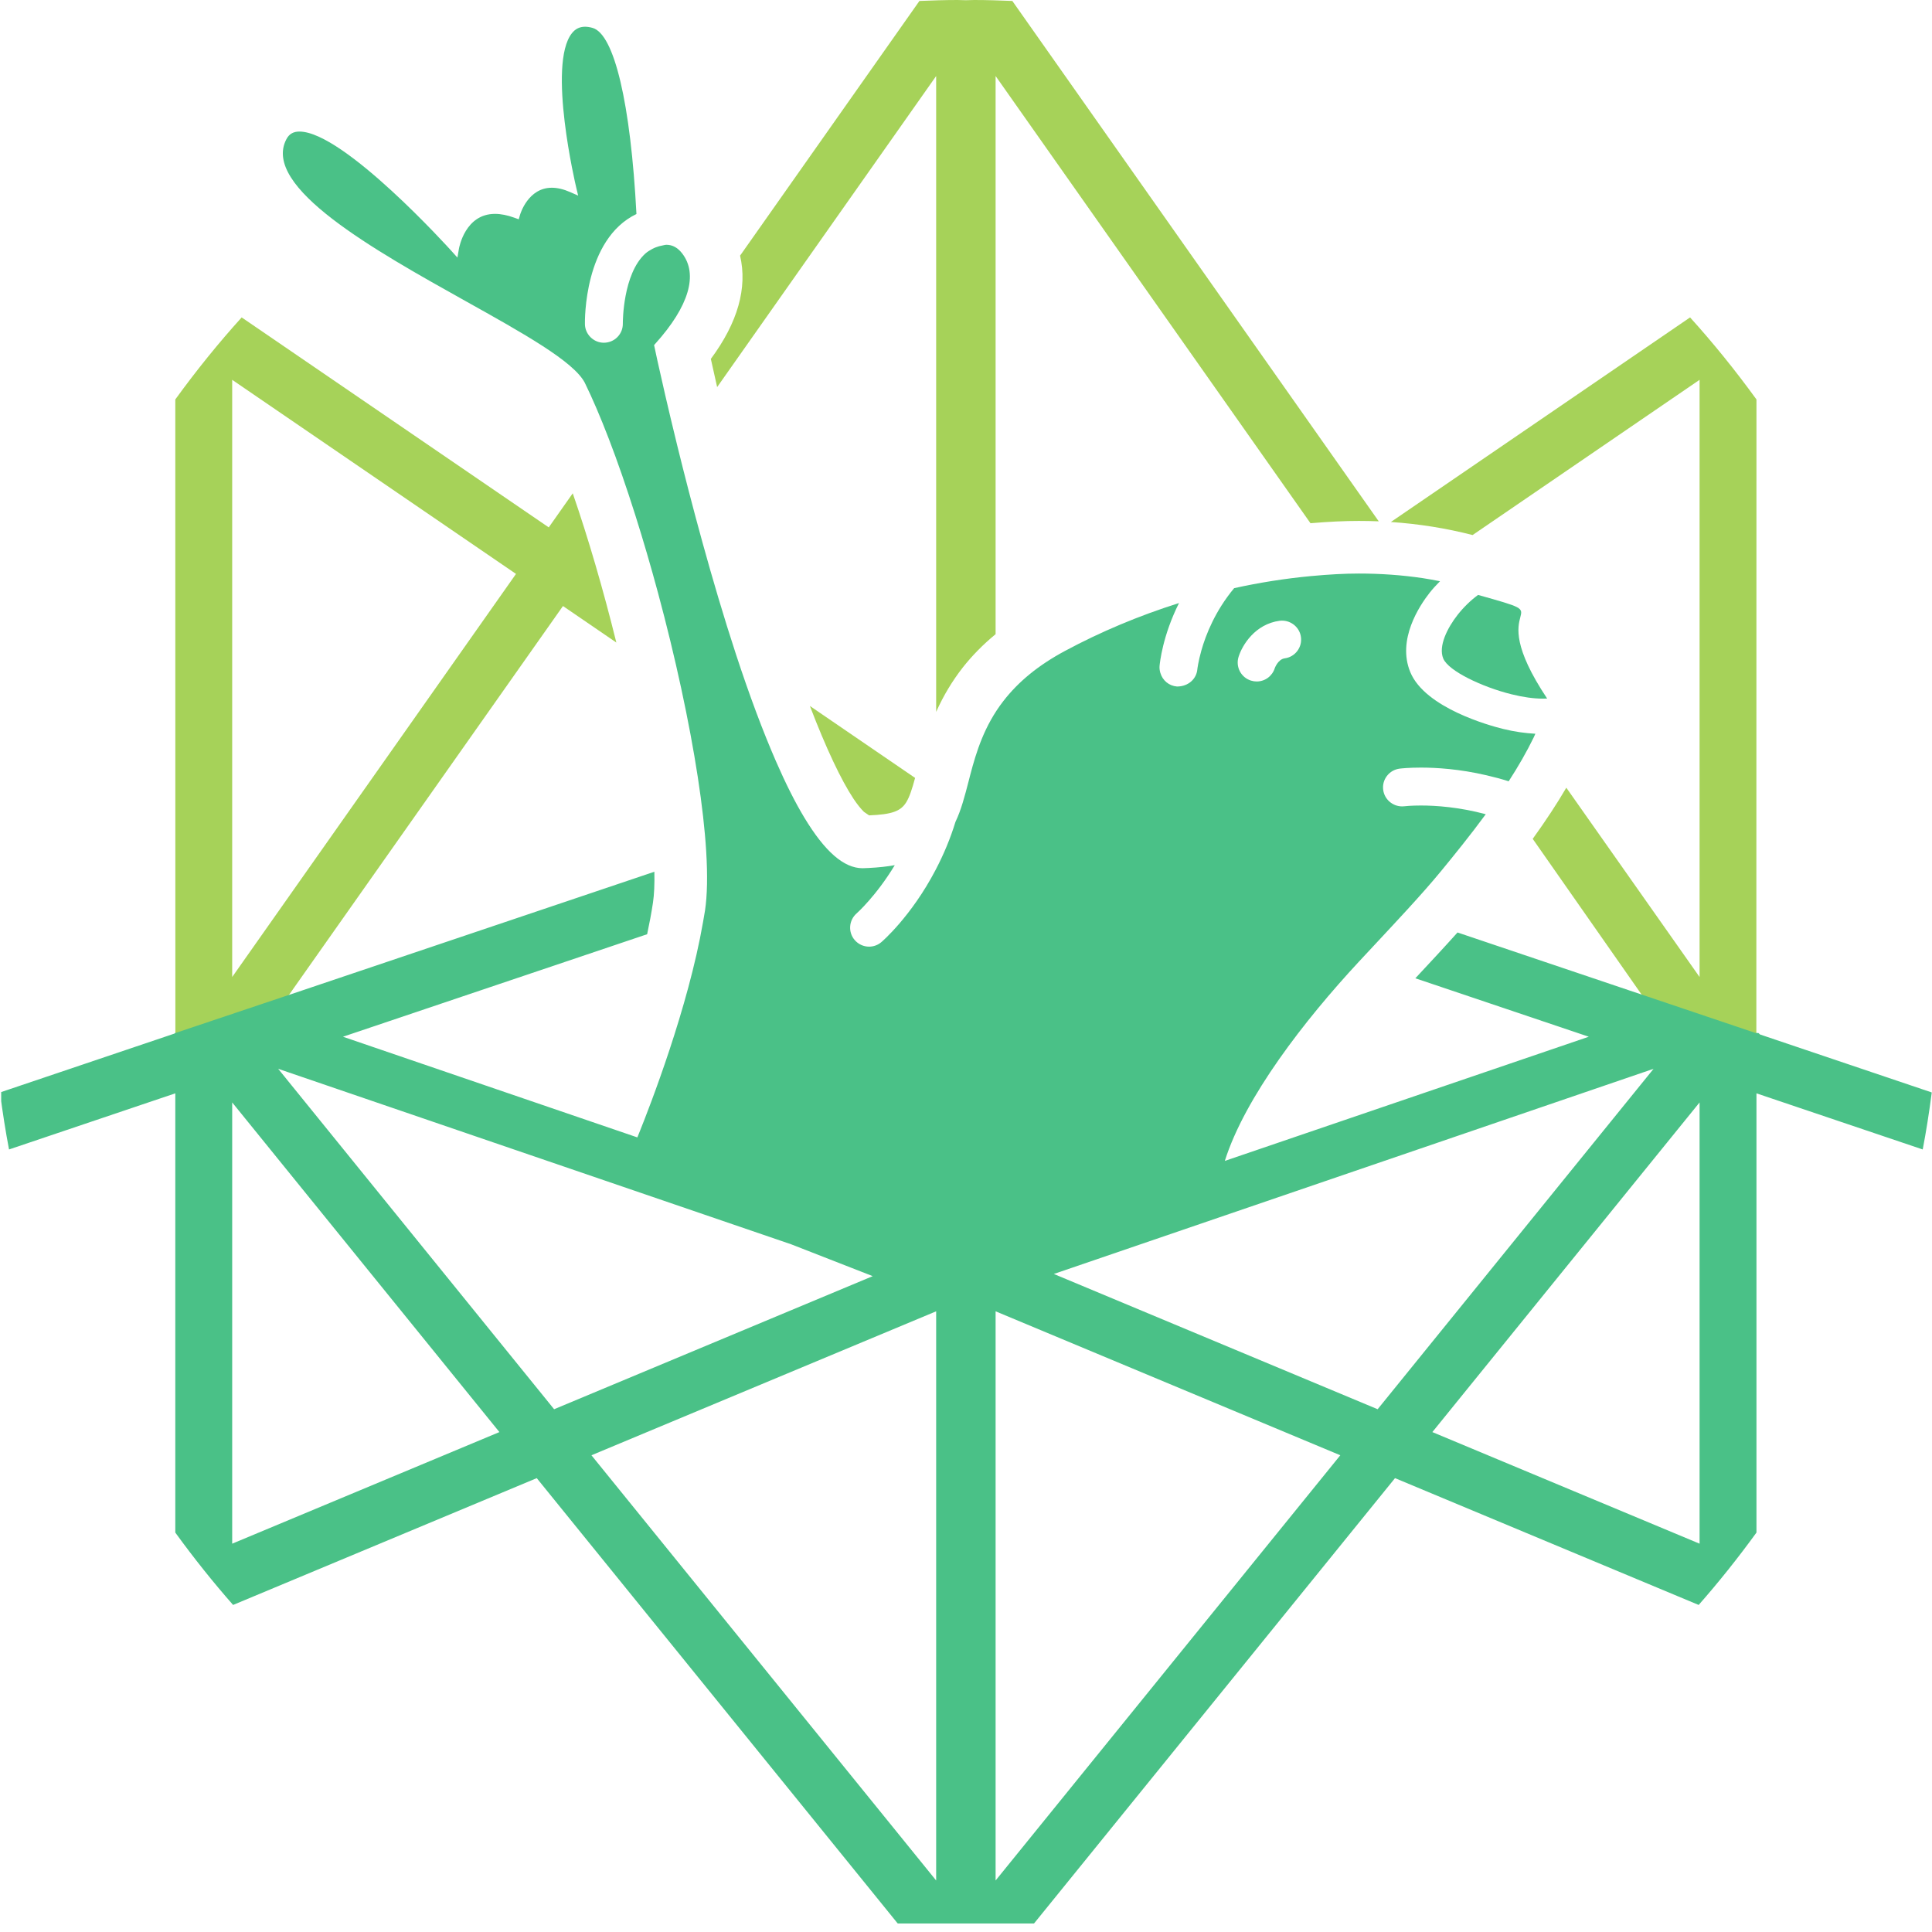
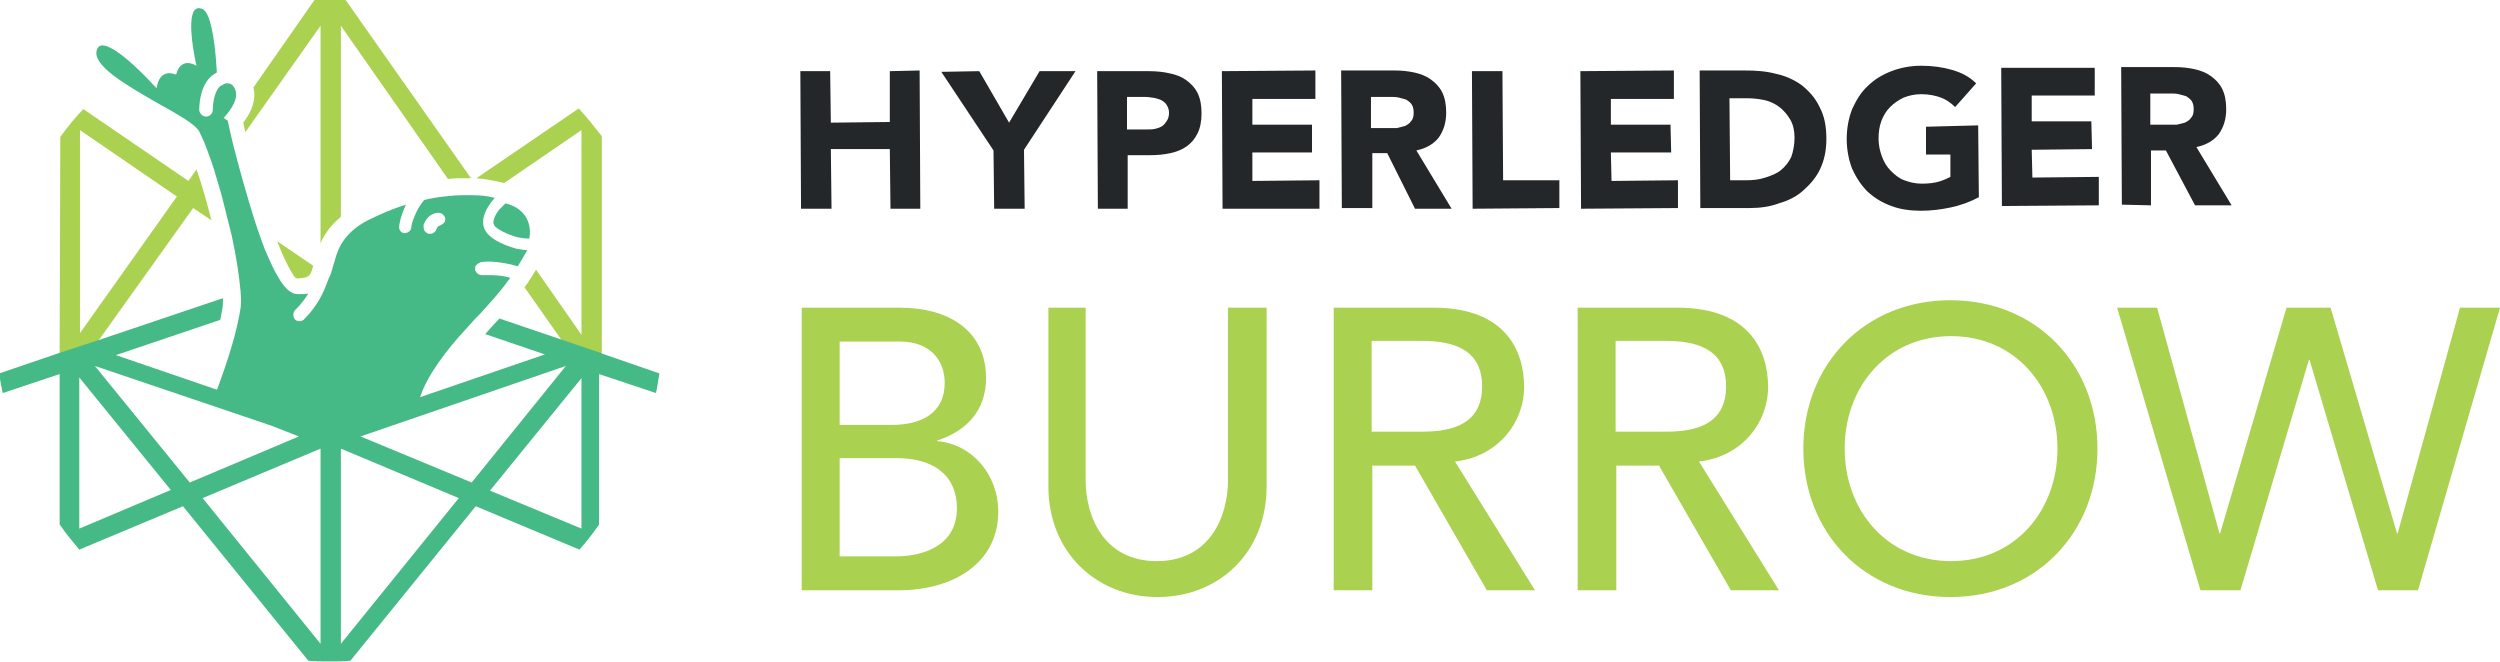
- <svg xmlns="http://www.w3.org/2000/svg" viewBox="0 0.43 97.558 97.57">
-   <defs>
-     <clipPath id="clippath5">
-       <path d="M 0.06 97.57 L 368.894 97.57 L 368.894 0 L 0.06 0 Z" style="fill: none; clip-rule: nonzero;" />
-     </clipPath>
-   </defs>
+ <svg xmlns="http://www.w3.org/2000/svg" version="1.1" id="Layer_1" x="0px" y="0px" viewBox="0 0 368.9 97.6" style="enable-background:new 0 0 368.9 97.6;" xml:space="preserve">
+   <style type="text/css">
+ 	.st0{fill:#24272A;}
+ 	.st1{fill:#AAD14F;}
+ 	.st2{fill:none;}
+ 	.st3{fill:#46BA86;}
+ </style>
  <g>
    <g>
-       <path d="M 43.63 41.43 C 43.468 41.268 43.288 41.047 43.109 40.777 C 42.472 39.817 41.712 38.202 40.901 36.083 L 46.214 39.716 C 46.065 40.273 45.933 40.677 45.766 40.948 C 45.484 41.402 45.041 41.561 43.891 41.608 L 43.63 41.43" style="fill: rgb(166, 210, 89); fill-opacity: 1;" />
-       <path d="M 11.726 49.771 L 26.059 29.414 L 11.726 19.612 L 11.726 49.771 Z M 8.853 20.603 C 9.922 19.129 11.049 17.736 12.205 16.46 L 27.713 27.064 L 28.925 25.343 C 29.706 27.603 30.462 30.189 31.127 32.88 L 28.431 31.036 L 14.522 50.777 L 8.856 52.714 L 8.853 20.603" style="fill: rgb(166, 210, 89); fill-opacity: 1;" />
-       <path d="M 47.278 4.269 L 36.217 19.979 C 36.109 19.507 36.002 19.033 35.899 18.556 C 37.26 16.72 37.756 14.966 37.375 13.341 L 46.433 0.478 C 47.071 0.452 47.711 0.43 48.356 0.43 L 48.777 0.441 L 49.202 0.43 C 49.847 0.43 50.487 0.452 51.125 0.478 L 69.629 26.758 C 69.295 26.745 68.96 26.738 68.623 26.738 C 67.897 26.738 67.117 26.775 66.182 26.854 L 50.28 4.269 L 50.28 32.457 C 49.653 32.973 49.096 33.539 48.624 34.137 C 48.082 34.834 47.641 35.57 47.278 36.382 L 47.278 4.269 Z M 83.293 51.214 L 77.405 42.794 C 78.065 41.879 78.622 41.03 79.102 40.211 L 85.832 49.771 L 85.832 19.612 L 74.369 27.451 C 73.037 27.108 71.655 26.887 70.242 26.792 L 85.352 16.46 C 86.507 17.735 87.635 19.128 88.705 20.603 L 88.699 52.871 L 83.293 51.214" style="fill: rgb(166, 210, 89); fill-opacity: 1;" />
-       <path d="M 43.82 41.611 L 43.872 41.652 C 43.855 41.641 43.837 41.627 43.82 41.611" style="fill: rgb(166, 210, 89); fill-opacity: 1; clip-path: url(#clippath5);" />
-       <path d="M 85.832 78.389 L 72.337 72.753 L 85.832 56.105 L 85.832 78.389 Z M 69.574 71.599 L 53.22 64.768 L 83.509 54.407 L 69.574 71.599 Z M 50.28 95.399 L 50.28 66.654 L 67.688 73.924 L 50.28 95.399 Z M 47.278 95.399 L 29.869 73.924 L 47.278 66.654 L 47.278 95.399 Z M 14.049 54.407 L 39.959 63.271 L 44.074 64.878 L 27.984 71.599 L 14.049 54.407 Z M 11.726 78.389 L 11.726 56.105 L 25.221 72.753 L 11.726 78.389 Z M 62.55 33.602 C 62.737 33.004 63.385 31.945 64.63 31.779 L 64.732 31.773 L 64.744 31.773 C 65.227 31.773 65.638 32.13 65.7 32.602 C 65.735 32.856 65.668 33.107 65.513 33.311 C 65.358 33.514 65.132 33.645 64.878 33.678 C 64.54 33.724 64.378 34.174 64.378 34.174 C 64.252 34.576 63.885 34.846 63.464 34.846 C 63.368 34.846 63.273 34.831 63.178 34.802 C 62.934 34.726 62.735 34.559 62.615 34.333 C 62.497 34.106 62.474 33.846 62.55 33.602 Z M 88.887 52.674 L 88.804 52.601 L 88.651 52.595 L 73.608 47.522 C 72.948 48.258 72.241 49.018 71.503 49.808 L 71.478 49.835 L 80.237 52.787 L 61.856 59.058 C 62.871 55.839 65.885 51.95 68.619 49.005 L 69.52 48.039 C 70.058 47.462 70.584 46.899 71.085 46.351 C 71.691 45.689 72.262 45.047 72.762 44.44 C 73.452 43.601 74.254 42.61 75.034 41.55 C 73.687 41.189 72.519 41.11 71.757 41.11 C 71.264 41.11 70.964 41.143 70.928 41.148 L 70.813 41.155 C 70.33 41.155 69.918 40.798 69.855 40.325 C 69.82 40.071 69.887 39.819 70.043 39.616 C 70.198 39.413 70.424 39.282 70.681 39.248 C 70.752 39.239 71.14 39.195 71.76 39.195 C 72.513 39.195 73.699 39.262 75.078 39.585 C 75.44 39.669 75.81 39.766 76.191 39.887 C 76.681 39.132 77.106 38.389 77.453 37.676 C 77.486 37.61 77.508 37.551 77.539 37.486 C 77.032 37.458 76.491 37.386 75.904 37.241 C 75.254 37.081 71.971 36.188 71.222 34.372 C 70.546 32.735 71.683 31.022 72.202 30.363 C 72.364 30.156 72.543 29.968 72.724 29.783 C 72.436 29.728 72.15 29.671 71.851 29.627 C 70.813 29.473 69.727 29.395 68.623 29.395 C 67.912 29.395 67.119 29.438 66.2 29.524 C 64.897 29.647 63.593 29.852 62.326 30.134 C 61.369 31.285 60.9 32.475 60.673 33.276 C 60.512 33.845 60.47 34.218 60.469 34.222 C 60.43 34.714 60.014 35.1 59.446 35.1 C 59.444 35.1 59.441 35.1 59.439 35.1 C 59.042 35.069 58.712 34.798 58.6 34.411 C 58.565 34.291 58.551 34.179 58.56 34.068 C 58.574 33.904 58.714 32.536 59.542 30.885 C 57.513 31.526 55.576 32.34 53.779 33.306 C 52.452 34.018 51.435 34.847 50.667 35.841 C 49.705 37.087 49.304 38.409 49.002 39.553 L 48.914 39.896 C 48.72 40.643 48.537 41.348 48.253 41.936 C 48.001 42.758 47.674 43.55 47.253 44.356 C 46.013 46.73 44.526 47.997 44.512 48.008 C 44.34 48.156 44.119 48.238 43.891 48.238 C 43.611 48.238 43.346 48.116 43.164 47.904 C 42.82 47.505 42.866 46.9 43.266 46.554 C 43.277 46.545 44.25 45.676 45.188 44.123 C 44.806 44.192 44.373 44.24 43.869 44.265 L 43.561 44.277 C 42.621 44.277 41.66 43.442 40.622 41.723 C 40.159 40.957 39.677 39.999 39.187 38.875 C 38.529 37.366 37.849 35.55 37.169 33.477 C 35.937 29.719 34.879 25.683 34.209 22.958 C 33.734 21.02 33.384 19.474 33.201 18.642 L 33.033 17.857 L 33.106 17.775 C 34.794 15.898 35.271 14.281 34.447 13.223 C 34.221 12.933 33.96 12.792 33.65 12.792 C 33.615 12.792 33.574 12.801 33.446 12.829 C 33.342 12.848 33.24 12.874 33.116 12.922 C 33.058 12.946 32.999 12.97 32.948 12.998 C 32.83 13.062 32.695 13.141 32.584 13.242 C 31.459 14.273 31.454 16.667 31.454 16.766 C 31.459 17.021 31.365 17.262 31.187 17.446 C 31.009 17.63 30.77 17.735 30.497 17.739 C 29.979 17.739 29.549 17.318 29.54 16.801 C 29.536 16.624 29.486 12.517 32.142 11.238 C 31.85 5.655 31.022 2.145 29.923 1.838 C 29.788 1.8 29.661 1.78 29.547 1.78 C 29.274 1.78 29.056 1.888 28.881 2.109 C 27.633 3.691 29.082 9.824 29.097 9.885 L 29.198 10.309 L 28.8 10.133 C 28.466 9.986 28.153 9.911 27.867 9.911 C 26.673 9.911 26.278 11.227 26.262 11.283 L 26.197 11.505 L 25.98 11.426 C 25.626 11.297 25.296 11.231 24.999 11.231 C 23.494 11.231 23.189 12.926 23.176 12.998 L 23.101 13.439 L 22.802 13.106 C 22.748 13.046 17.362 7.074 15.122 7.074 C 14.811 7.074 14.601 7.197 14.463 7.461 C 13.196 9.873 18.913 13.066 23.506 15.632 C 26.438 17.269 28.97 18.683 29.532 19.757 C 29.92 20.549 30.328 21.503 30.746 22.59 C 31.188 23.739 31.638 25.038 32.085 26.449 C 32.487 27.721 32.873 29.043 33.233 30.378 C 33.665 31.983 34.059 33.602 34.402 35.191 C 35.092 38.386 35.529 41.227 35.663 43.405 C 35.739 44.635 35.719 45.647 35.605 46.412 L 35.505 46.995 C 34.753 51.327 32.834 56.27 32.264 57.682 L 32.188 57.871 L 17.321 52.787 L 32.682 47.61 C 32.797 47.069 32.899 46.535 32.976 46.017 C 33.037 45.612 33.061 45.088 33.047 44.455 L 15.233 50.46 L 8.838 52.606 L 8.818 52.606 L 8.818 52.625 L 0 55.601 C 0.133 56.624 0.282 57.569 0.456 58.48 L 8.853 55.646 L 8.853 77.828 C 9.789 79.118 10.77 80.345 11.772 81.483 L 27.107 75.079 L 45.619 97.918 C 46.613 97.973 47.51 98 48.356 98 L 48.782 97.989 L 49.202 98 C 50.047 98 50.944 97.973 51.938 97.918 L 70.451 75.079 L 85.786 81.483 C 86.788 80.345 87.769 79.118 88.705 77.828 L 88.705 55.646 L 97.101 58.48 C 97.273 57.584 97.423 56.638 97.558 55.601 L 88.887 52.674" style="fill: rgb(74, 193, 135); fill-opacity: 1; clip-path: url(#clippath5);" />
-       <path d="M 73.616 31.476 C 73.096 32.137 72.63 33.065 72.886 33.685 C 73.149 34.323 74.882 35.135 76.335 35.493 C 76.925 35.639 77.455 35.713 77.913 35.713 C 77.914 35.713 77.915 35.713 77.917 35.713 C 77.991 35.713 78.063 35.711 78.134 35.708 C 74.646 30.475 79.169 31.746 74.646 30.475 C 74.273 30.748 73.922 31.089 73.616 31.476" style="fill: rgb(74, 193, 135); fill-opacity: 1;" />
+       <polygon class="st0" points="122.6,22 131.3,22 131.4,30.8 135.8,30.8 135.7,10.4 131.3,10.5 131.3,18 122.6,18.1 122.5,10.5     118.1,10.5 118.2,30.8 122.7,30.8   " />
+       <polygon class="st0" points="146.7,30.8 151.2,30.8 151.1,22.1 158.7,10.5 153.4,10.5 148.9,18.1 144.5,10.5 138.9,10.6     146.6,22.2   " />
+       <path class="st0" d="M166.4,30.8l0-7.9l3.3,0c1.1,0,2.1-0.1,3-0.3c0.9-0.2,1.7-0.5,2.4-1c0.7-0.5,1.2-1.1,1.6-1.9    c0.4-0.8,0.6-1.8,0.6-3c0-1.2-0.2-2.2-0.6-3c-0.4-0.8-1-1.4-1.7-1.9c-0.7-0.5-1.5-0.8-2.5-1c-0.9-0.2-1.9-0.3-3-0.3l-7.6,0    l0.1,20.3L166.4,30.8z M168.6,14.3c0.4,0,0.9,0,1.3,0.1c0.5,0,0.9,0.2,1.3,0.3c0.4,0.2,0.7,0.4,0.9,0.7c0.2,0.3,0.4,0.7,0.4,1.2    c0,0.5-0.1,0.9-0.3,1.2c-0.2,0.3-0.4,0.6-0.7,0.8c-0.3,0.2-0.6,0.3-1,0.4c-0.4,0.1-0.8,0.1-1.2,0.1l-3,0l0-4.8L168.6,14.3z" />
+       <polygon class="st0" points="194.7,30.8 194.7,26.6 184.8,26.7 184.8,22.5 193.6,22.5 193.6,18.4 184.8,18.4 184.8,14.6     194.1,14.6 194.1,10.4 180.3,10.5 180.4,30.8   " />
+       <path class="st0" d="M208.8,30.8l5.4,0l-5.2-8.6c1.4-0.3,2.5-0.9,3.3-1.9c0.7-1,1.1-2.2,1.1-3.7c0-1.2-0.2-2.2-0.6-3    c-0.4-0.8-1-1.4-1.7-1.9c-0.7-0.5-1.5-0.8-2.4-1c-0.9-0.2-1.9-0.3-2.9-0.3l-7.9,0l0.1,20.3l4.5,0l0-8.1l2.2,0L208.8,30.8z     M202.3,18.9l0-4.6l2.9,0c0.4,0,0.8,0,1.2,0.1c0.4,0.1,0.8,0.2,1.1,0.3c0.3,0.2,0.6,0.4,0.8,0.7c0.2,0.3,0.3,0.7,0.3,1.2    c0,0.6-0.1,1-0.4,1.3c-0.2,0.3-0.5,0.5-0.9,0.7c-0.4,0.1-0.8,0.2-1.2,0.3c-0.4,0-0.9,0-1.3,0L202.3,18.9z" />
+       <polygon class="st0" points="230.1,30.7 230.1,26.6 221.8,26.6 221.7,10.5 217.2,10.5 217.3,30.8   " />
+       <polygon class="st0" points="247.6,30.7 247.6,26.6 237.8,26.7 237.7,22.5 246.6,22.5 246.5,18.4 237.7,18.4 237.7,14.6 247,14.6     247,10.4 233.2,10.5 233.3,30.8   " />
+       <path class="st0" d="M266.1,28.1c1-0.9,1.9-1.9,2.5-3.2c0.6-1.3,0.9-2.7,0.9-4.4c0-1.9-0.3-3.4-1-4.7c-0.6-1.3-1.5-2.3-2.6-3.2    c-1.1-0.8-2.4-1.4-3.8-1.7c-1.5-0.4-3-0.5-4.6-0.5l-6.7,0l0.1,20.3l7.3,0c1.5,0,3-0.2,4.3-0.7C263.9,29.6,265.1,29,266.1,28.1z     M257.6,26.6l-2.3,0l-0.1-12.1l2.6,0c0.9,0,1.8,0.1,2.7,0.3c0.8,0.2,1.6,0.6,2.2,1.1c0.6,0.5,1.1,1.1,1.5,1.8    c0.4,0.7,0.6,1.6,0.6,2.6c0,1.1-0.2,2.1-0.5,2.9c-0.4,0.8-0.9,1.4-1.5,1.9c-0.6,0.5-1.4,0.8-2.3,1.1    C259.6,26.5,258.7,26.6,257.6,26.6z" />
+       <path class="st0" d="M284.2,18.7l0,4.1l3.6,0l0,3.3c-0.4,0.2-1,0.5-1.7,0.7c-0.7,0.2-1.5,0.3-2.5,0.3c-1,0-1.8-0.2-2.6-0.5    c-0.8-0.3-1.4-0.8-2-1.4c-0.6-0.6-1-1.3-1.3-2.1c-0.3-0.8-0.5-1.7-0.5-2.6c0-0.9,0.1-1.8,0.4-2.6c0.3-0.8,0.7-1.5,1.3-2.1    c0.6-0.6,1.2-1,2-1.4c0.8-0.3,1.6-0.5,2.6-0.5c1.1,0,2.1,0.2,2.9,0.5c0.8,0.3,1.5,0.8,2.1,1.4l3.1-3.5c-1-1-2.2-1.6-3.6-2    c-1.4-0.4-2.9-0.6-4.5-0.6c-1.6,0-3.1,0.3-4.4,0.8c-1.3,0.5-2.5,1.2-3.5,2.2c-1,0.9-1.7,2.1-2.3,3.4c-0.5,1.3-0.8,2.8-0.8,4.4    c0,1.6,0.3,3.1,0.8,4.4c0.6,1.3,1.3,2.4,2.3,3.4c1,0.9,2.1,1.6,3.5,2.1c1.3,0.5,2.8,0.7,4.4,0.7c1.5,0,3-0.2,4.4-0.5    c1.4-0.3,2.8-0.8,4.1-1.5l-0.1-10.6L284.2,18.7z" />
+       <polygon class="st0" points="309.7,30.3 309.7,26.1 299.9,26.2 299.8,22.1 308.7,22 308.6,17.9 299.8,17.9 299.8,14.1 309.1,14.1     309.1,10 295.3,10 295.4,30.4   " />
+       <path class="st0" d="M317.4,30.3l0-8.1l2.2,0l4.3,8.1l5.4,0l-5.2-8.6c1.4-0.3,2.5-0.9,3.3-1.9c0.7-1,1.1-2.2,1.1-3.7    c0-1.2-0.2-2.2-0.6-3c-0.4-0.8-1-1.4-1.7-1.9c-0.7-0.5-1.5-0.8-2.4-1c-0.9-0.2-1.9-0.3-2.9-0.3l-7.9,0l0.1,20.3L317.4,30.3z     M320.3,13.8c0.4,0,0.8,0,1.2,0.1c0.4,0.1,0.8,0.2,1.1,0.3c0.3,0.2,0.6,0.4,0.8,0.7c0.2,0.3,0.3,0.7,0.3,1.2c0,0.6-0.1,1-0.4,1.3    c-0.2,0.3-0.5,0.5-0.9,0.7c-0.4,0.1-0.8,0.2-1.2,0.3c-0.5,0-0.9,0-1.3,0l-2.6,0l0-4.6L320.3,13.8z" />
+     </g>
+     <g>
+       <path class="st1" d="M118.3,45.4h14.5c7.2,0,12.7,3.4,12.7,10.4c0,4.8-2.9,7.8-7.2,9.2v0.1c5,0.4,9,4.8,9,10.4    c0,7.5-6.5,11.6-14.7,11.6h-14.3V45.4z M123.9,62.7h7.7c4.3,0,7.8-1.7,7.8-6.2c0-3.3-2.1-6.1-6.6-6.1h-8.9V62.7z M123.9,82.1h8.3    c3.4,0,9-1.2,9-7.1c0-4.9-3.5-7.4-8.9-7.4h-8.4V82.1z" />
+       <path class="st1" d="M160.2,45.4v25.5c0,5.2,2.6,11.9,10.5,11.9c7.9,0,10.5-6.7,10.5-11.9V45.4h5.7v26.4c0,9.7-7,16.3-16.1,16.3    s-16.1-6.7-16.1-16.3V45.4H160.2z" />
+       <path class="st1" d="M196.8,45.4h14.7c10.7,0,13.4,6.4,13.4,11.7c0,5.3-3.9,10.3-10.2,11l11.8,19h-7.1l-10.6-18.4h-6.3v18.4h-5.7    V45.4z M202.4,63.7h7.4c4.5,0,8.9-1.1,8.9-6.7s-4.5-6.7-8.9-6.7h-7.4V63.7z" />
+       <path class="st1" d="M232.8,45.4h14.7c10.7,0,13.4,6.4,13.4,11.7c0,5.3-3.9,10.3-10.2,11l11.8,19h-7.1l-10.6-18.4h-6.3v18.4h-5.7    V45.4z M238.4,63.7h7.4c4.5,0,8.9-1.1,8.9-6.7s-4.5-6.7-8.9-6.7h-7.4V63.7z" />
+       <path class="st1" d="M266.1,66.2c0-12.4,9-21.9,21.7-21.9c12.7,0,21.7,9.5,21.7,21.9c0,12.4-9,21.9-21.7,21.9    C275.1,88.1,266.1,78.6,266.1,66.2z M303.6,66.2c0-9.1-6.2-16.6-15.7-16.6c-9.5,0-15.7,7.5-15.7,16.6s6.2,16.6,15.7,16.6    C297.4,82.8,303.6,75.3,303.6,66.2z" />
+       <path class="st1" d="M312.4,45.4h5.9l9.2,33.3h0.1l9.8-33.3h6.5l9.8,33.3h0.1l9.2-33.3h5.9l-12.1,41.7h-5.9l-10.1-34h-0.1    l-10.1,34h-5.9L312.4,45.4z" />
+     </g>
+     <g>
+       <path class="st1" d="M43.6,41c-0.2-0.2-0.3-0.4-0.5-0.7c-0.6-1-1.4-2.6-2.2-4.7l5.3,3.6c-0.1,0.6-0.3,1-0.4,1.2    c-0.3,0.5-0.7,0.6-1.9,0.7L43.6,41z" />
+       <path class="st1" d="M8.9,20.2c1.1-1.5,2.2-2.9,3.4-4.1l15.5,10.6l1.2-1.7c0.8,2.3,1.5,4.8,2.2,7.5l-2.7-1.8L14.5,50.3l-5.7,1.9    L8.9,20.2z M11.7,49.3L26.1,29l-14.3-9.8V49.3z" />
+       <path class="st1" d="M83.3,50.8l-5.9-8.4c0.7-0.9,1.2-1.8,1.7-2.6l6.7,9.6V19.2L74.4,27c-1.3-0.3-2.7-0.6-4.1-0.7L85.4,16    c1.2,1.3,2.3,2.7,3.4,4.1l0,32.3L83.3,50.8z M47.3,3.8L36.2,19.5c-0.1-0.5-0.2-0.9-0.3-1.4c1.4-1.8,1.9-3.6,1.5-5.2L46.4,0    c0.6,0,1.3,0,1.9,0l0.4,0l0.4,0c0.6,0,1.3,0,1.9,0l18.5,26.3c-0.3,0-0.7,0-1,0c-0.7,0-1.5,0-2.4,0.1L50.3,3.8V32    c-0.6,0.5-1.2,1.1-1.7,1.7c-0.5,0.7-1,1.4-1.3,2.2V3.8z" />
+       <path class="st1" d="M43.8,41.2L43.8,41.2C43.9,41.2,43.8,41.2,43.8,41.2z" />
+       <polygon class="st2" points="40,62.8 14,54 28,71.2 44.1,64.4   " />
+       <polygon class="st2" points="47.3,95 47.3,66.2 29.9,73.5   " />
+       <polygon class="st2" points="50.3,95 67.7,73.5 50.3,66.2   " />
+       <path class="st2" d="M63.2,34.4c0.1,0,0.2,0,0.3,0c0.4,0,0.8-0.3,0.9-0.7c0,0,0.2-0.5,0.5-0.5c0.3,0,0.5-0.2,0.6-0.4    c0.2-0.2,0.2-0.5,0.2-0.7c-0.1-0.5-0.5-0.8-1-0.8h0l-0.1,0c-1.2,0.2-1.9,1.2-2.1,1.8c-0.1,0.2-0.1,0.5,0.1,0.7    C62.7,34.1,62.9,34.3,63.2,34.4z" />
+       <polygon class="st2" points="11.7,78 25.2,72.3 11.7,55.7   " />
+       <polygon class="st2" points="53.2,64.3 69.6,71.2 83.5,54   " />
+       <polygon class="st2" points="85.8,78 85.8,55.7 72.3,72.3   " />
+       <polygon class="st2" points="11.7,78 25.2,72.3 11.7,55.7   " />
+       <polygon class="st2" points="40,62.8 14,54 28,71.2 44.1,64.4   " />
+       <path class="st2" d="M63.2,34.4c0.1,0,0.2,0,0.3,0c0.4,0,0.8-0.3,0.9-0.7c0,0,0.2-0.5,0.5-0.5c0.3,0,0.5-0.2,0.6-0.4    c0.2-0.2,0.2-0.5,0.2-0.7c-0.1-0.5-0.5-0.8-1-0.8h0l-0.1,0c-1.2,0.2-1.9,1.2-2.1,1.8c-0.1,0.2-0.1,0.5,0.1,0.7    C62.7,34.1,62.9,34.3,63.2,34.4z" />
+       <polygon class="st2" points="47.3,95 47.3,66.2 29.9,73.5   " />
+       <polygon class="st2" points="85.8,78 85.8,55.7 72.3,72.3   " />
+       <polygon class="st2" points="50.3,95 67.7,73.5 50.3,66.2   " />
+       <polygon class="st2" points="53.2,64.3 69.6,71.2 83.5,54   " />
+       <path class="st3" d="M88.9,52.2L88.9,52.2l-0.2-0.1l-15-5.1c-0.7,0.7-1.4,1.5-2.1,2.3l0,0l8.8,3l-18.4,6.3c1-3.2,4-7.1,6.8-10.1    l0.9-1c0.5-0.6,1.1-1.1,1.6-1.7c0.6-0.7,1.2-1.3,1.7-1.9c0.7-0.8,1.5-1.8,2.3-2.9c-1.3-0.4-2.5-0.4-3.3-0.4c-0.5,0-0.8,0-0.8,0    l-0.1,0c-0.5,0-0.9-0.4-1-0.8c0-0.3,0-0.5,0.2-0.7c0.2-0.2,0.4-0.3,0.6-0.4c0.1,0,0.5-0.1,1.1-0.1c0.8,0,1.9,0.1,3.3,0.4    c0.4,0.1,0.7,0.2,1.1,0.3c0.5-0.8,0.9-1.5,1.3-2.2c0-0.1,0.1-0.1,0.1-0.2c-0.5,0-1-0.1-1.6-0.2c-0.7-0.2-3.9-1.1-4.7-2.9    c-0.7-1.6,0.5-3.3,1-4c0.2-0.2,0.3-0.4,0.5-0.6c-0.3-0.1-0.6-0.1-0.9-0.2c-1-0.2-2.1-0.2-3.2-0.2c-0.7,0-1.5,0-2.4,0.1    c-1.3,0.1-2.6,0.3-3.9,0.6c-1,1.2-1.4,2.3-1.7,3.1c-0.2,0.6-0.2,0.9-0.2,0.9c0,0.5-0.5,0.9-1,0.9c0,0,0,0,0,0    c-0.4,0-0.7-0.3-0.8-0.7c0-0.1,0-0.2,0-0.3c0-0.2,0.2-1.5,1-3.2c-2,0.6-4,1.5-5.8,2.4c-1.3,0.7-2.3,1.5-3.1,2.5    c-1,1.2-1.4,2.6-1.7,3.7l-0.1,0.3c-0.2,0.7-0.4,1.5-0.7,2c-0.3,0.8-0.6,1.6-1,2.4c-1.2,2.4-2.7,3.6-2.7,3.7    c-0.2,0.1-0.4,0.2-0.6,0.2c-0.3,0-0.5-0.1-0.7-0.3c-0.3-0.4-0.3-1,0.1-1.4c0,0,1-0.9,1.9-2.4c-0.4,0.1-0.8,0.1-1.3,0.1l-0.3,0    c-0.9,0-1.9-0.8-2.9-2.6c-0.5-0.8-0.9-1.7-1.4-2.8c-0.7-1.5-1.3-3.3-2-5.4c-1.2-3.8-2.3-7.8-3-10.5c-0.5-1.9-0.8-3.5-1-4.3    L33,17.4l0.1-0.1c1.7-1.9,2.2-3.5,1.3-4.6c-0.2-0.3-0.5-0.4-0.8-0.4c0,0-0.1,0-0.2,0c-0.1,0-0.2,0-0.3,0.1c-0.1,0-0.1,0-0.2,0.1    c-0.1,0.1-0.3,0.1-0.4,0.2c-1.1,1-1.1,3.4-1.1,3.5c0,0.3-0.1,0.5-0.3,0.7c-0.2,0.2-0.4,0.3-0.7,0.3c-0.5,0-0.9-0.4-1-0.9    c0-0.2-0.1-4.3,2.6-5.6c-0.3-5.6-1.1-9.1-2.2-9.4c-0.1,0-0.3-0.1-0.4-0.1c-0.3,0-0.5,0.1-0.7,0.3c-1.2,1.6,0.2,7.7,0.2,7.8    l0.1,0.4l-0.4-0.2c-0.3-0.1-0.6-0.2-0.9-0.2c-1.2,0-1.6,1.3-1.6,1.4l-0.1,0.2L26,11c-0.4-0.1-0.7-0.2-1-0.2    c-1.5,0-1.8,1.7-1.8,1.8L23.1,13l-0.3-0.3c-0.1-0.1-5.4-6-7.7-6c-0.3,0-0.5,0.1-0.7,0.4c-1.3,2.4,4.5,5.6,9,8.2    c2.9,1.6,5.5,3.1,6,4.1c0.4,0.8,0.8,1.7,1.2,2.8c0.4,1.1,0.9,2.4,1.3,3.9c0.4,1.3,0.8,2.6,1.1,3.9c0.4,1.6,0.8,3.2,1.2,4.8    c0.7,3.2,1.1,6,1.3,8.2c0.1,1.2,0.1,2.2-0.1,3l-0.1,0.6c-0.8,4.3-2.7,9.3-3.2,10.7l-0.1,0.2l-14.9-5.1l15.4-5.2    c0.1-0.5,0.2-1.1,0.3-1.6c0.1-0.4,0.1-0.9,0.1-1.6l-17.8,6l-6.4,2.1h0v0l-8.8,3c0.1,1,0.3,2,0.5,2.9l8.4-2.8v22.2    c0.9,1.3,1.9,2.5,2.9,3.7l15.3-6.4l18.5,22.8c1,0.1,1.9,0.1,2.7,0.1l0.4,0l0.4,0c0.8,0,1.7,0,2.7-0.1l18.5-22.8l15.3,6.4    c1-1.1,2-2.4,2.9-3.7V55.2l8.4,2.8c0.2-0.9,0.3-1.8,0.5-2.9L88.9,52.2z M62.5,33.2c0.2-0.6,0.8-1.7,2.1-1.8l0.1,0h0    c0.5,0,0.9,0.4,1,0.8c0,0.3,0,0.5-0.2,0.7c-0.2,0.2-0.4,0.3-0.6,0.4c-0.3,0-0.5,0.5-0.5,0.5c-0.1,0.4-0.5,0.7-0.9,0.7    c-0.1,0-0.2,0-0.3,0c-0.2-0.1-0.4-0.2-0.6-0.5C62.5,33.7,62.5,33.4,62.5,33.2z M11.7,78V55.7l13.5,16.6L11.7,78z M14,54L40,62.8    l4.1,1.6L28,71.2L14,54z M47.3,95L29.9,73.5l17.4-7.3V95z M50.3,95V66.2l17.4,7.3L50.3,95z M69.6,71.2l-16.4-6.8L83.5,54    L69.6,71.2z M85.8,78l-13.5-5.6l13.5-16.6V78z" />
+       <path class="st3" d="M73.6,31c-0.5,0.7-1,1.6-0.7,2.2c0.3,0.6,2,1.4,3.4,1.8c0.6,0.1,1.1,0.2,1.6,0.2c0,0,0,0,0,0    c0.1,0,0.1,0,0.2,0c0,0,1-4-3.5-5.2C74.3,30.3,73.9,30.7,73.6,31z" />
    </g>
  </g>
</svg>
